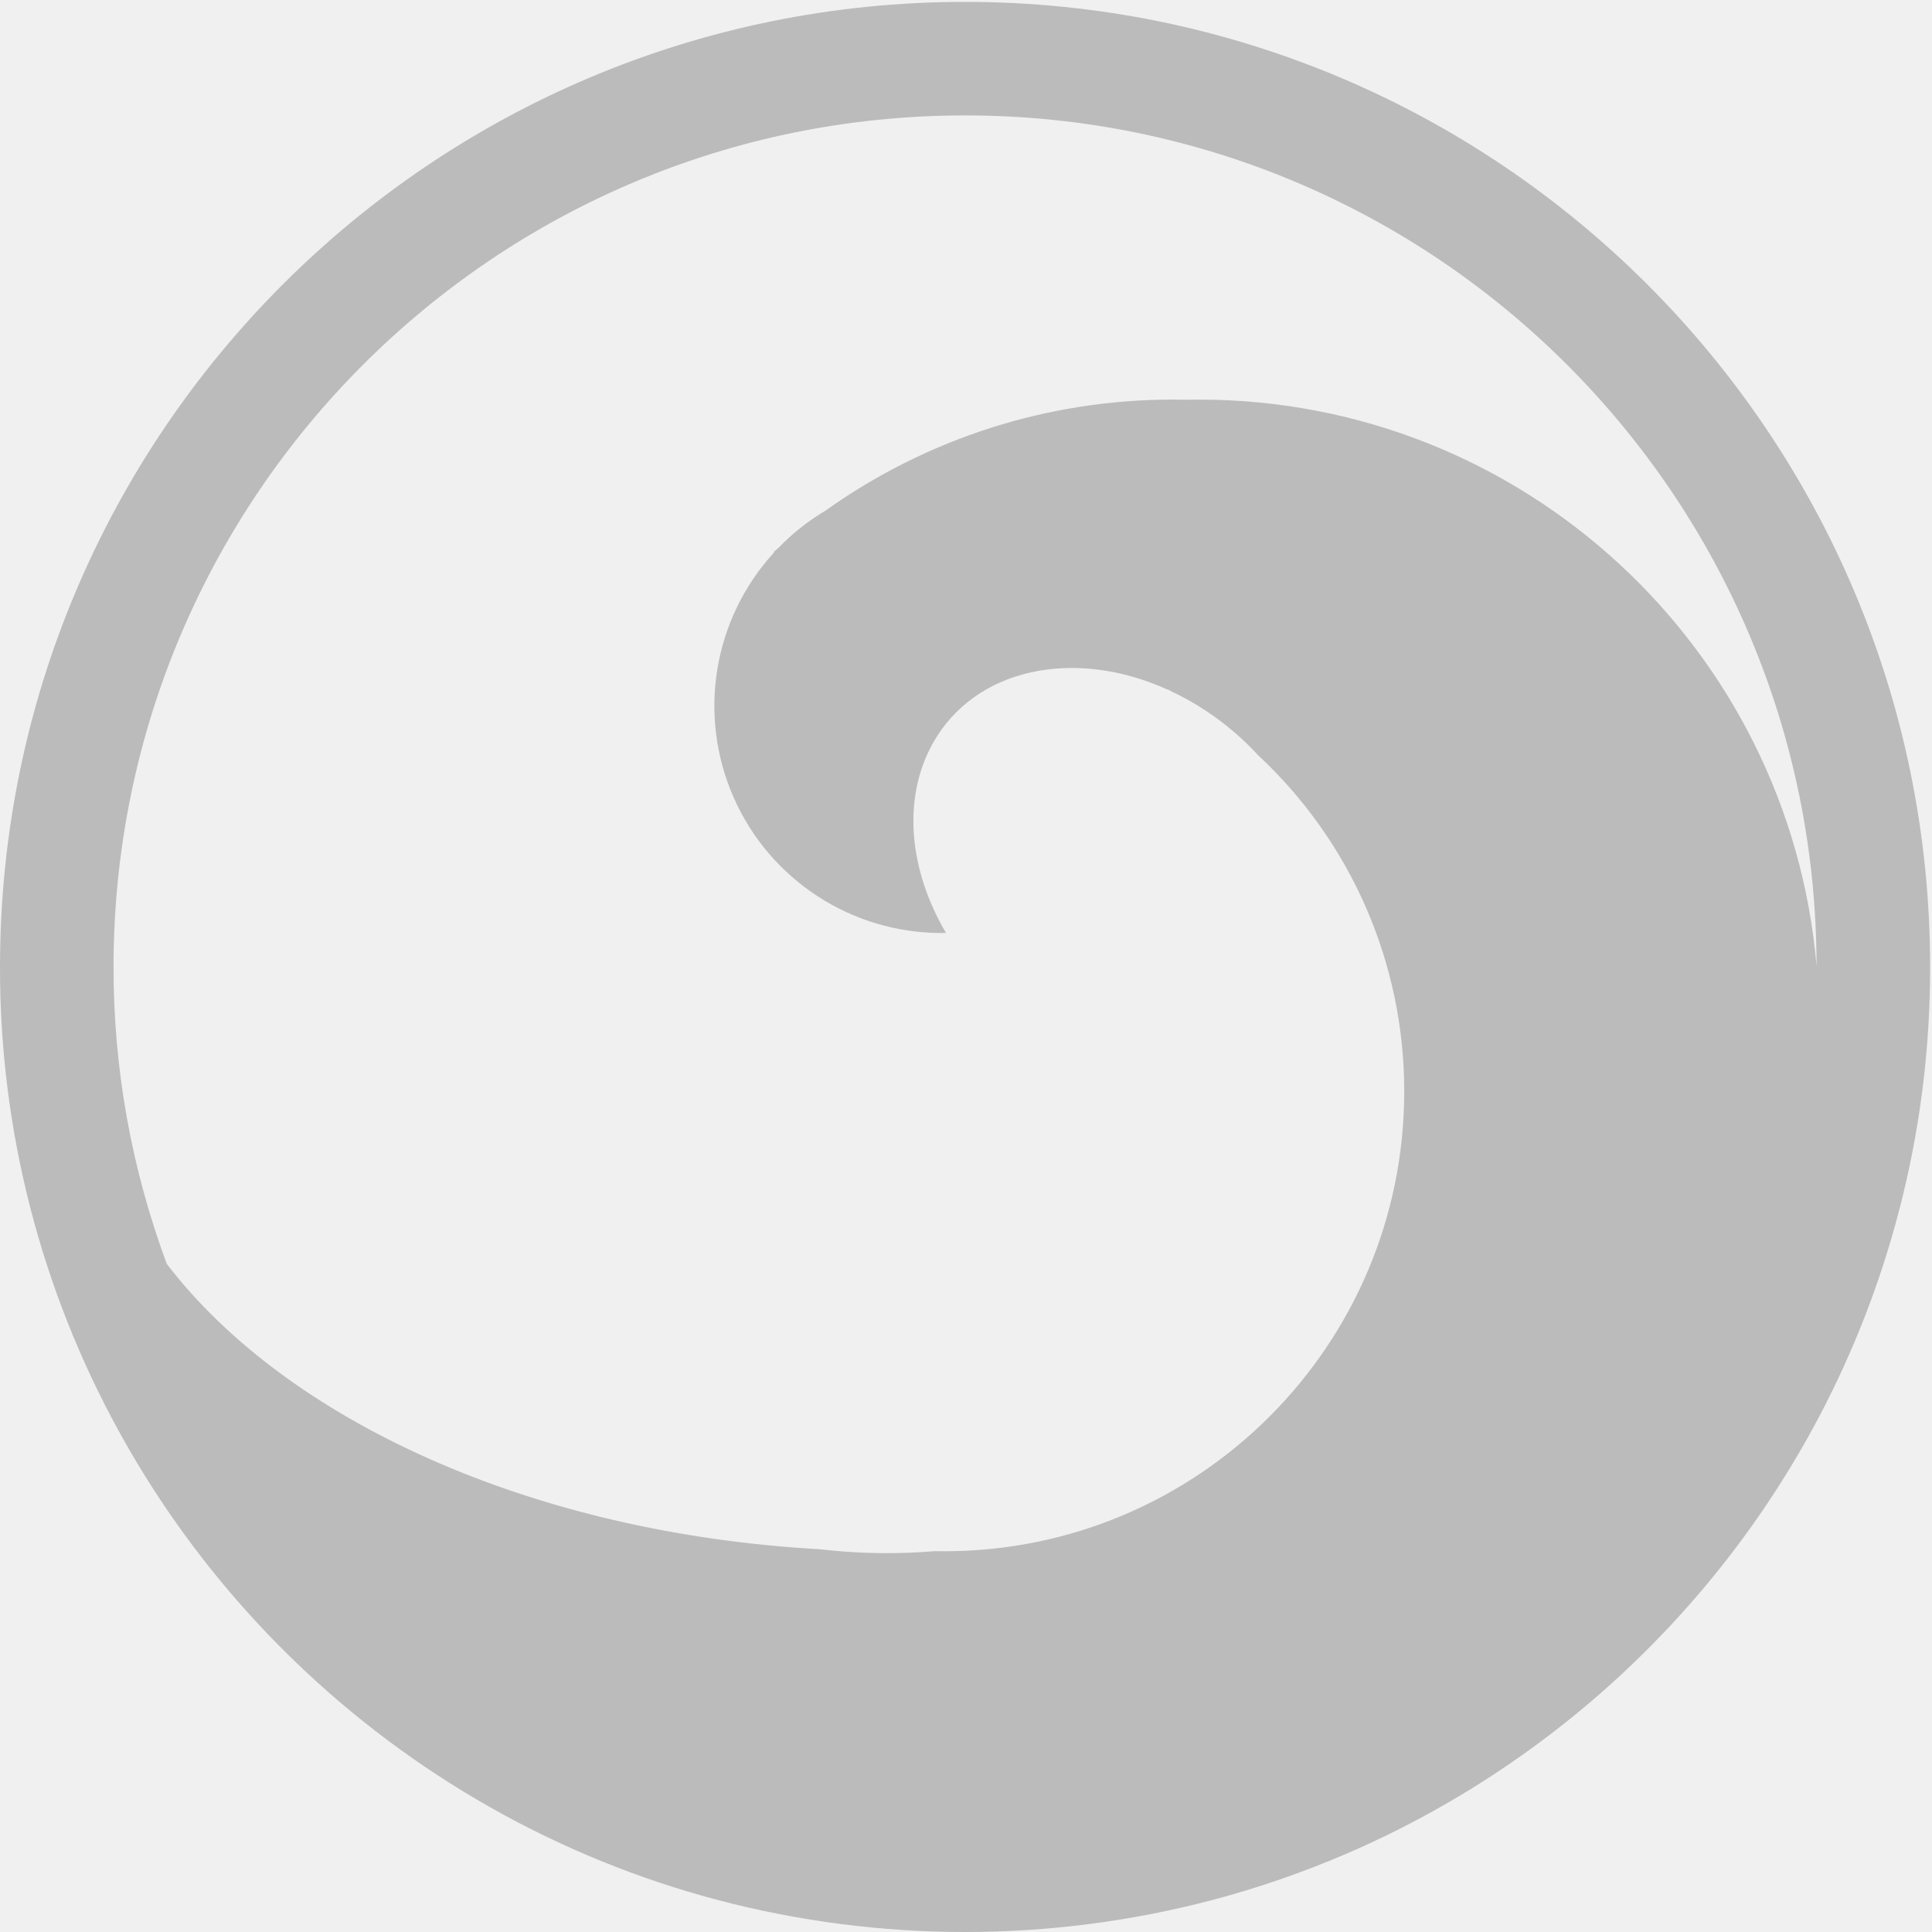
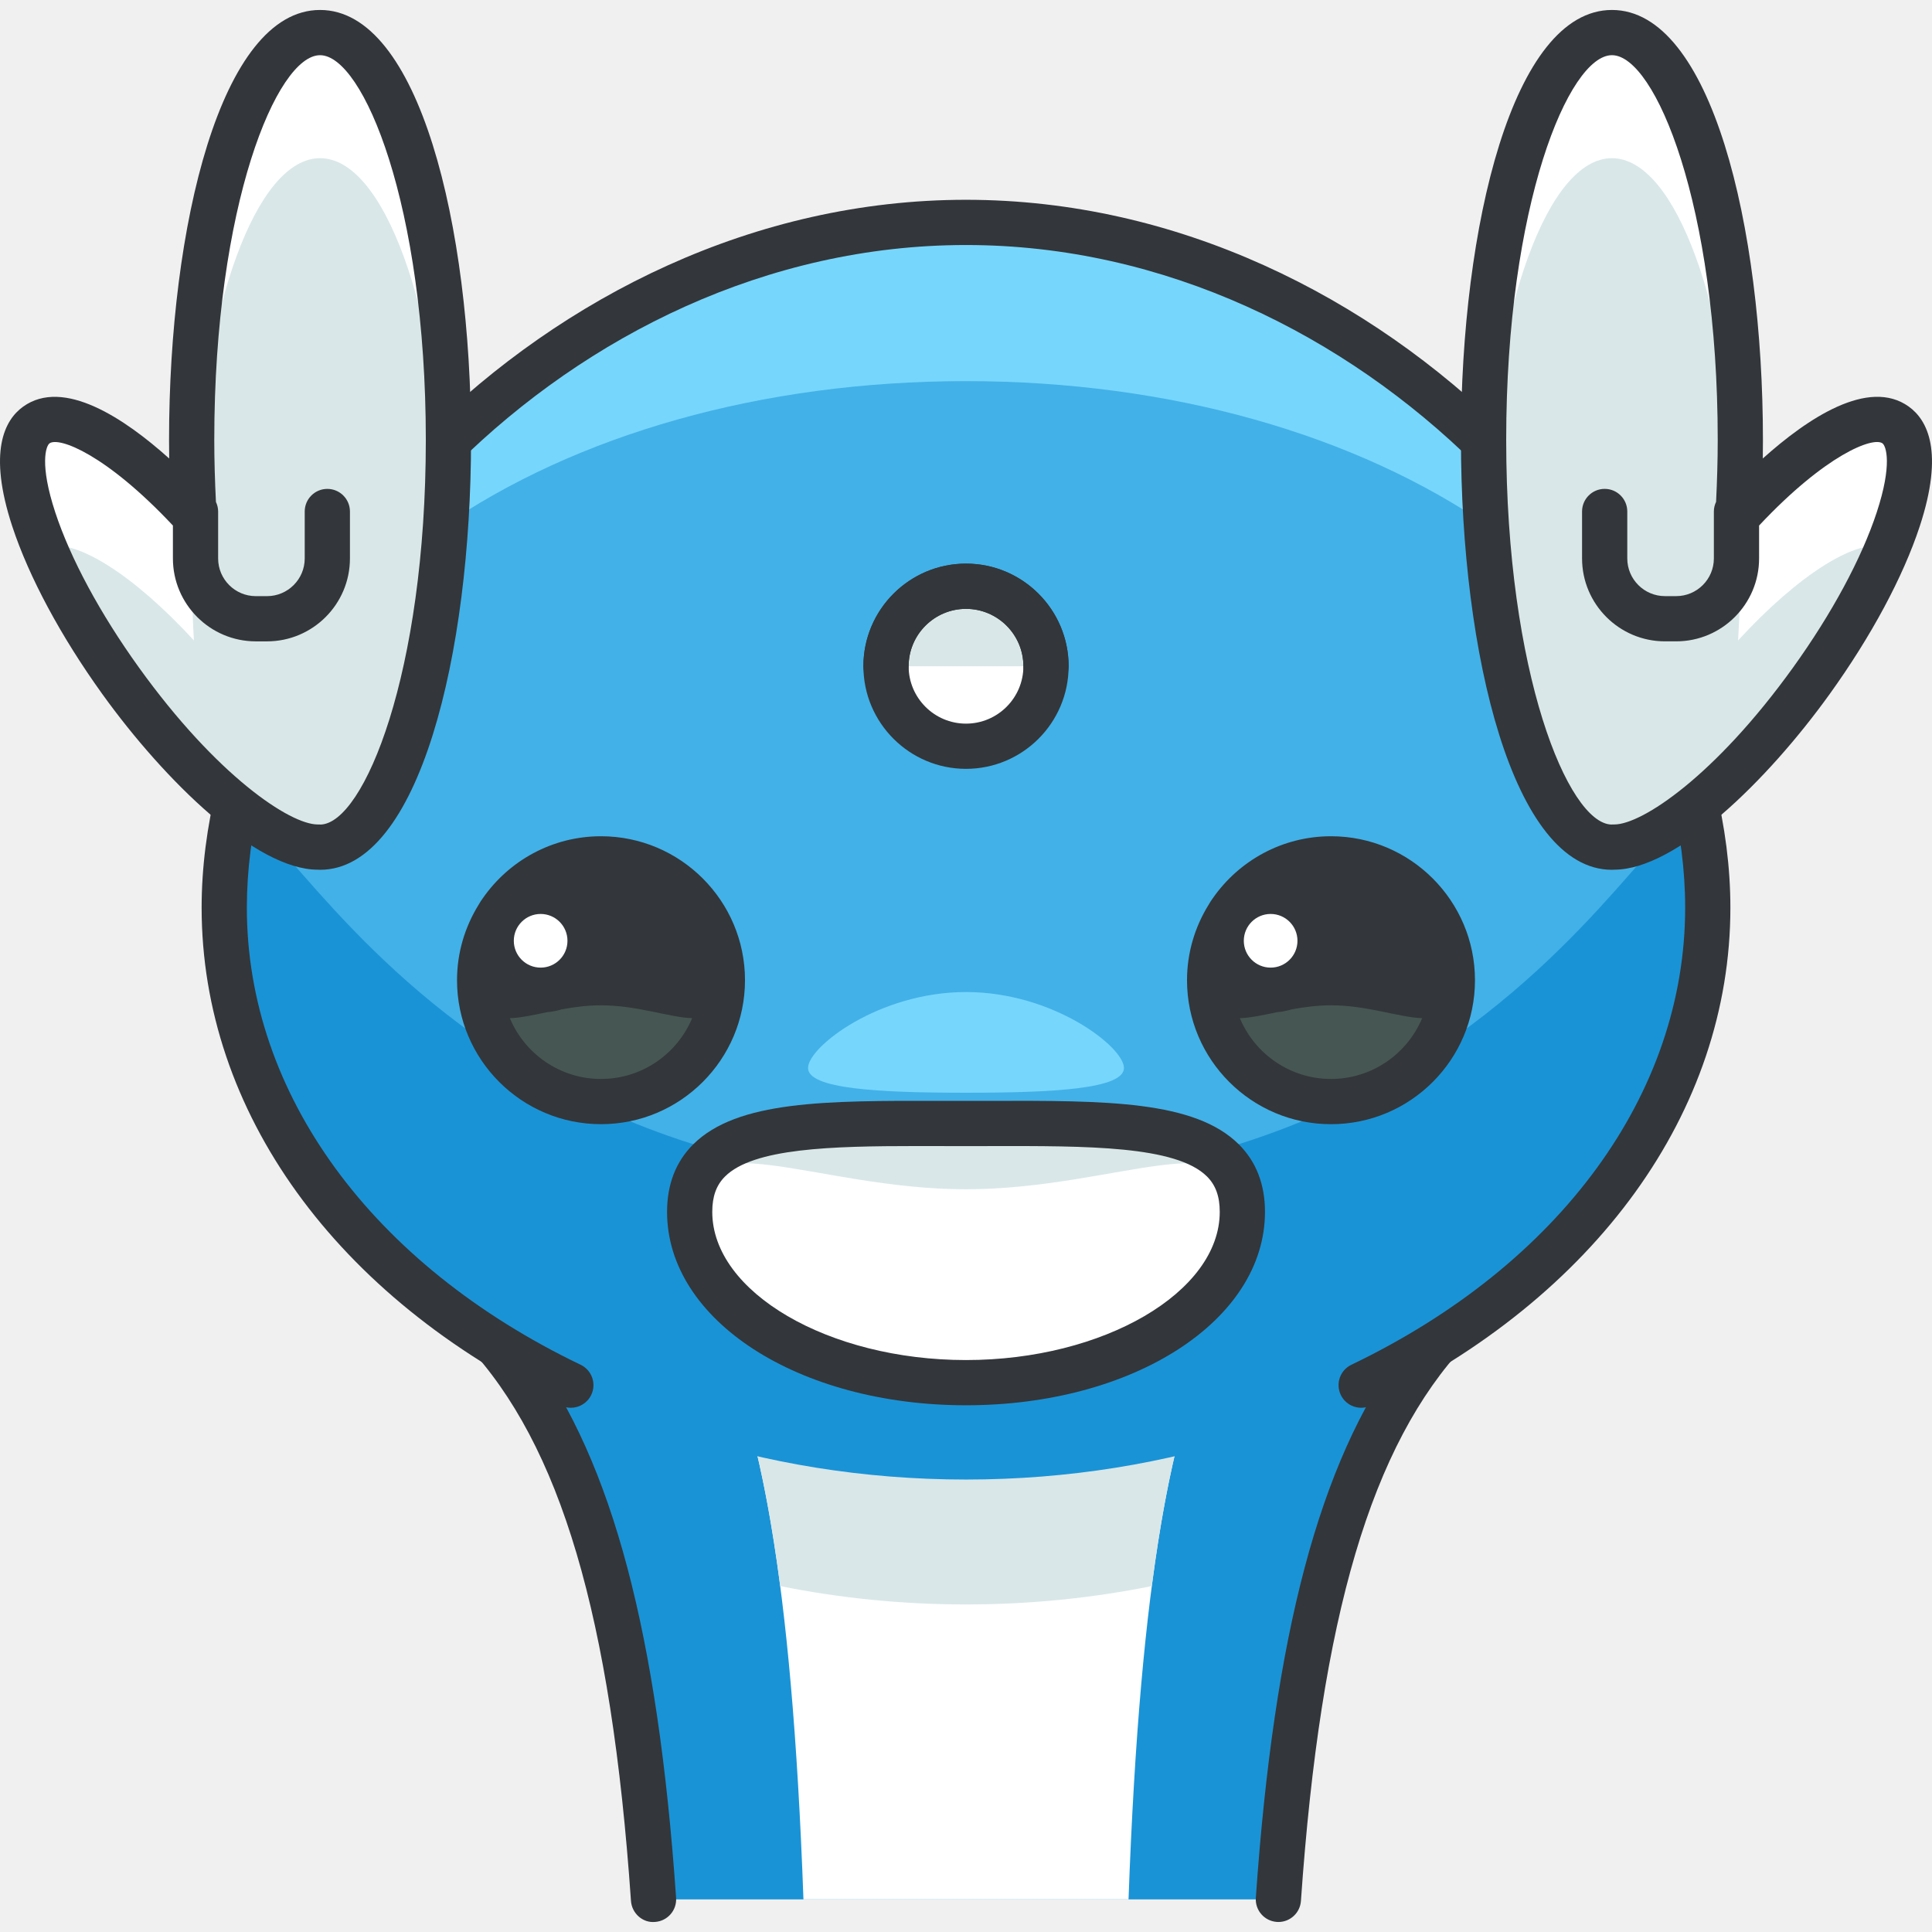
- <svg xmlns="http://www.w3.org/2000/svg" t="1575202564746" class="icon" viewBox="0 0 1024 1024" version="1.1" p-id="11927" width="64" height="64">
-   <defs>
-     <style type="text/css" />
-   </defs>
-   <path d="M967.054 745.335q-1.483 2.897-2.997 5.763c-0.307 0.579-0.62 1.156-0.929 1.734q-1.06 1.987-2.131 3.965c-0.39 0.715-0.786 1.428-1.18 2.141q-0.971 1.762-1.951 3.519c-0.429 0.764-0.863 1.525-1.299 2.286q-0.949 1.671-1.907 3.337-0.677 1.172-1.364 2.339-0.951 1.625-1.913 3.246-0.699 1.177-1.407 2.348-0.967 1.605-1.945 3.203-0.712 1.165-1.432 2.326-0.994 1.598-1.998 3.197-0.718 1.138-1.439 2.274-1.033 1.619-2.079 3.231-0.708 1.099-1.421 2.186-1.092 1.669-2.198 3.328c-0.453 0.679-0.899 1.36-1.358 2.037q-1.199 1.785-2.423 3.558c-0.4 0.584-0.799 1.173-1.199 1.755q-1.468 2.121-2.957 4.224c-0.245 0.346-0.486 0.694-0.73 1.04q-3.769 5.305-7.668 10.51c-0.311 0.415-0.626 0.825-0.938 1.238q-1.474 1.954-2.96 3.896c-0.413 0.536-0.83 1.069-1.246 1.604q-1.355 1.747-2.721 3.486c-0.459 0.581-0.921 1.159-1.383 1.738q-1.322 1.66-2.653 3.31-0.723 0.893-1.453 1.781-1.324 1.618-2.658 3.229-0.737 0.887-1.48 1.77-1.347 1.609-2.709 3.206-0.734 0.862-1.473 1.72-1.399 1.623-2.807 3.235c-0.474 0.541-0.948 1.085-1.425 1.624q-1.475 1.672-2.966 3.331c-0.44 0.49-0.877 0.98-1.318 1.468q-1.611 1.778-3.238 3.542l-1.099 1.199q-1.879 2.024-3.78 4.029c-0.206 0.216-0.408 0.435-0.613 0.65q-6.807 7.158-13.886 14.053l-0.366 0.353q-2.136 2.075-4.296 4.127c-0.28 0.266-0.562 0.529-0.843 0.799q-1.934 1.828-3.885 3.637c-0.352 0.326-0.705 0.648-1.058 0.973q-1.863 1.715-3.742 3.415-0.575 0.518-1.153 1.035-1.855 1.665-3.726 3.313l-1.172 1.027q-1.893 1.654-3.796 3.29l-1.123 0.961q-1.974 1.682-3.964 3.345c-0.331 0.276-0.66 0.553-0.992 0.828q-2.12 1.762-4.262 3.497l-0.735 0.599q-2.398 1.939-4.812 3.85l-0.227 0.181q-13.041 10.29-26.755 19.746l-0.158 0.108q-2.613 1.798-5.252 3.568l-0.471 0.314q-2.498 1.671-5.014 3.313l-0.606 0.394q-2.474 1.608-4.967 3.189l-0.621 0.393q-2.522 1.592-5.064 3.158l-0.525 0.324q-2.646 1.624-5.314 3.218l-0.292 0.175a509.962 509.962 0 0 1-53.521 27.773l-0.106 0.048q-3.023 1.346-6.064 2.654l-0.14 0.049a508.13 508.13 0 0 1-70.641 24.376 514.996 514.996 0 0 1-262.331 0 508.279 508.279 0 0 1-120.743-49.252 513.267 513.267 0 0 1-102.973-76.91l-0.042-0.04q-2.287-2.206-4.548-4.439l-0.06-0.06q-2.26-2.233-4.496-4.496l-0.042-0.042A513.614 513.614 0 0 1 72.63 775.354l-0.035-0.059q-1.641-2.734-3.249-5.495l-0.049-0.084q-1.606-2.757-3.18-5.535l-0.037-0.065q-1.586-2.802-3.139-5.626A509.193 509.193 0 0 1 0.001 512.498C0.001 230.005 229.006 0.999 511.5 0.999s511.499 229.006 511.499 511.499a509.348 509.348 0 0 1-55.945 232.836zM511.5 61.175C262.244 61.175 60.177 263.242 60.177 512.498a450.331 450.331 0 0 0 28.23 157.399c63.386 82.819 193.265 142.76 346.273 151.239a305.601 305.601 0 0 0 35.36 2.058q12.86 0 25.399-1.052 2.53 0.053 5.071 0.053c134.625 0 243.761-109.136 243.761-243.761a243.019 243.019 0 0 0-77.343-178.051A150.571 150.571 0 0 0 639.075 376.671a146.21 146.21 0 0 0-18.304-10.27c-0.578-0.328-1.144-0.674-1.724-0.999 0 0.063 0.007 0.127 0.011 0.191-49.6-22.541-102.488-11.634-124.795 28.648-16.284 29.41-12.288 67.305 7.133 100.214-0.799 0.015-1.583 0.06-2.382 0.06a120.373 120.373 0 0 1-88.813-201.635c-0.01-0.133-0.015-0.268-0.025-0.4 0.799-0.712 1.611-1.406 2.417-2.109A120.813 120.813 0 0 1 437.572 270.613 316.654 316.654 0 0 1 621.892 211.793c2.255 0 4.496 0.039 6.743 0.085 2.248-0.045 4.489-0.085 6.743-0.085 171.932 0 313.007 132.021 327.438 300.214C962.551 262.975 760.594 61.175 511.5 61.175z" fill="#bbbbbb" p-id="11928" />
+ <svg xmlns="http://www.w3.org/2000/svg" version="1.1" id="Layer_1" x="0px" y="0px" viewBox="0 0 128.169 128.169" style="enable-background:new 0 0 128.169 128.169;" xml:space="preserve">
+   <g>
+     <g>
+       <path style="fill:#1A93D6;" d="M84.808,126.005c1.508-21.699,5.67-31.811,11.326-37.834H32.035    c5.658,6.023,9.818,16.135,11.32,37.834H84.808z" />
+     </g>
+     <g>
+       <path style="fill:#FFFFFF;" d="M74.867,126.005c0.784-21.699,2.95-31.811,5.894-37.834h-33.35    c2.943,6.023,5.108,16.135,5.89,37.834H74.867z" />
+     </g>
+     <g>
+       <path style="fill:#D9E7E8;" d="M51.759,105.22c3.939,0.795,8.069,1.219,12.326,1.219s8.387-0.426,12.327-1.219    c1.077-8.275,2.57-13.41,4.349-17.049h-33.35C49.189,91.81,50.683,96.944,51.759,105.22z" />
+     </g>
+     <g>
+       <path style="fill:#33363A;" d="M84.81,127.505c-0.035,0-0.07-0.001-0.105-0.004c-0.827-0.058-1.45-0.773-1.393-1.6    c1.214-17.477,4.218-28.87,9.63-36.23H35.228c5.413,7.359,8.415,18.753,9.624,36.23c0.058,0.826-0.566,1.543-1.393,1.6    c-0.813,0.082-1.543-0.565-1.6-1.393c-1.308-18.881-4.674-30.264-10.918-36.91c-0.409-0.437-0.521-1.074-0.283-1.623    c0.238-0.549,0.778-0.904,1.377-0.904h64.099c0.598,0,1.139,0.355,1.377,0.904c0.237,0.549,0.126,1.187-0.283,1.622    c-6.243,6.648-9.611,18.032-10.924,36.911C86.249,126.899,85.59,127.505,84.81,127.505z" />
+     </g>
+     <g>
+       <g>
+         <path style="fill:#77D6FC;" d="M113.294,60.212c0,20.676-22.032,37.441-49.209,37.441c-27.178,0-49.209-16.766-49.209-37.441     c0-20.68,22.031-45.459,49.209-45.459C91.262,14.753,113.294,39.532,113.294,60.212z" />
+       </g>
+       <g>
+         <path style="fill:#42B1E8;" d="M113.294,60.212c0,20.676-22.032,37.441-49.209,37.441c-27.178,0-49.209-16.766-49.209-37.441     c0-20.68,22.031-34.928,49.209-34.928C91.262,25.284,113.294,39.532,113.294,60.212z" />
+       </g>
+       <g>
+         <path style="fill:#77D6FC;" d="M74.563,70.849c0,1.393-4.691,1.643-10.479,1.643s-10.479-0.25-10.479-1.643     c0-1.395,4.691-5.037,10.479-5.037S74.563,69.454,74.563,70.849z" />
+       </g>
+       <g>
+         <path style="fill:#1A93D6;" d="M113.294,60.212c0,20.676-22.032,37.941-49.209,37.941c-27.178,0-49.209-17.266-49.209-37.941     c0-20.682,6.261,18.34,49.209,18.34C107.032,78.552,113.294,39.53,113.294,60.212z" />
+       </g>
+       <g>
+         <path style="fill:#33363A;" d="M37.868,93.392c-0.218,0-0.438-0.047-0.648-0.147c-14.931-7.171-23.844-19.519-23.844-33.032     c0-21.27,22.619-46.959,50.709-46.959s50.709,25.689,50.709,46.959c0,13.515-8.914,25.862-23.844,33.03     c-0.749,0.358-1.643,0.044-2.002-0.703c-0.358-0.747-0.044-1.644,0.703-2.002c13.865-6.656,22.143-17.993,22.143-30.325     c0-19.911-21.281-43.959-47.709-43.959S16.376,40.301,16.376,60.212c0,12.332,8.277,23.669,22.143,30.327     c0.747,0.359,1.062,1.255,0.703,2.002C38.963,93.078,38.427,93.392,37.868,93.392z" />
+       </g>
+     </g>
+     <g>
+       <path style="fill:#465652;" d="M47.923,65.028c0,4.449-3.605,8.051-8.053,8.051c-4.446,0-8.051-3.602-8.051-8.051    c0-4.447,3.605-8.051,8.051-8.051C44.317,56.977,47.923,60.581,47.923,65.028z" />
+     </g>
+     <g>
+       <circle style="fill:#FFFFFF;" cx="35.867" cy="62.411" r="3.281" />
+     </g>
+     <path style="fill:#33363A;" d="M39.87,55.477c-3.24,0-6.104,1.625-7.831,4.099c-0.111,0.149-0.207,0.305-0.3,0.466   c-0.894,1.453-1.42,3.157-1.42,4.985c0,5.267,4.284,9.551,9.551,9.551c5.268,0,9.553-4.284,9.553-9.551S45.138,55.477,39.87,55.477   z M39.87,71.579c-2.721,0-5.058-1.668-6.046-4.034c0.688-0.018,1.525-0.2,2.468-0.396c0.336-0.03,0.66-0.093,0.972-0.19   c0.818-0.148,1.693-0.267,2.606-0.267c2.413,0,4.572,0.813,6.048,0.853C44.929,69.911,42.592,71.579,39.87,71.579z" />
+     <circle style="fill:#FFFFFF;" cx="35.866" cy="62.412" r="1.78" />
+     <g>
+       <path style="fill:#465652;" d="M96.35,65.028c0,4.449-3.604,8.051-8.051,8.051c-4.447,0-8.052-3.602-8.052-8.051    c0-4.447,3.604-8.051,8.052-8.051C92.745,56.977,96.35,60.581,96.35,65.028z" />
+     </g>
+     <g>
+       <circle style="fill:#FFFFFF;" cx="84.294" cy="62.411" r="3.28" />
+     </g>
+     <path style="fill:#33363A;" d="M88.299,55.477c-3.238,0-6.101,1.623-7.829,4.095c-0.113,0.151-0.211,0.311-0.306,0.475   c-0.893,1.452-1.417,3.155-1.417,4.981c0,5.267,4.285,9.551,9.552,9.551s9.551-4.284,9.551-9.551S93.565,55.477,88.299,55.477z    M88.299,71.579c-2.721,0-5.058-1.668-6.047-4.034c0.688-0.018,1.525-0.2,2.469-0.396c0.335-0.03,0.658-0.093,0.97-0.189   c0.819-0.148,1.694-0.268,2.609-0.268c2.412,0,4.571,0.813,6.046,0.853C93.357,69.911,91.02,71.579,88.299,71.579z" />
+     <circle style="fill:#FFFFFF;" cx="84.294" cy="62.412" r="1.78" />
+     <g>
+       <g>
+         <path style="fill:#D9E7E8;" d="M82.419,80.395c0,6.256-8.209,11.33-18.334,11.33s-18.332-5.074-18.332-11.33     c0-6.258,8.207-5.861,18.332-5.861S82.419,74.138,82.419,80.395z" />
+       </g>
+       <g>
+         <path style="fill:#FFFFFF;" d="M82.419,80.395c0,6.256-8.209,11.33-18.334,11.33s-18.332-5.074-18.332-11.33     c0-6.258,8.207-1.5,18.332-1.5S82.419,74.138,82.419,80.395z" />
+       </g>
+       <g>
+         <path style="fill:#33363A;" d="M64.085,93.226c-11.121,0-19.832-5.636-19.832-12.83c0-1.823,0.581-3.327,1.727-4.471     c2.93-2.924,8.866-2.907,16.398-2.894l1.707,0.003l1.707-0.003c7.526-0.016,13.47-0.03,16.4,2.894     c1.146,1.144,1.727,2.647,1.727,4.471C83.919,87.59,75.207,93.226,64.085,93.226z M60.822,76.029     c-5.692,0-10.844,0.144-12.724,2.02c-0.577,0.575-0.846,1.321-0.846,2.347c0,5.328,7.708,9.83,16.832,9.83     c9.125,0,16.834-4.502,16.834-9.83c0-1.025-0.269-1.771-0.846-2.347c-2.049-2.045-7.984-2.029-14.274-2.018l-1.714,0.003     l-1.714-0.003C61.853,76.03,61.334,76.029,60.822,76.029z" />
+       </g>
+     </g>
+     <g>
+       <path style="fill:#FFFFFF;" d="M21.232,2.161c-4.703,0-8.517,12.098-8.517,27.021c0,1.697,0.053,3.357,0.146,4.969    c-4.359-4.738-8.594-7.291-10.45-5.957c-2.407,1.731,0.094,9.324,5.583,16.959c4.764,6.627,10.208,11.1,13.141,11.041    c0.032,0.002,0.064,0.008,0.097,0.008c4.704,0,8.517-12.098,8.517-27.019C29.749,14.259,25.937,2.161,21.232,2.161z" />
+     </g>
+     <g>
+       <path style="fill:#D9E7E8;" d="M2.932,36.284c1.115,2.693,2.839,5.773,5.064,8.869c4.764,6.627,10.208,11.1,13.141,11.041    c0.032,0.002,0.064,0.008,0.097,0.008c4.257,0,7.784-9.91,8.415-22.853c-0.631-12.945-4.158-22.854-8.415-22.854    c-4.246,0-7.766,9.861-8.409,22.76c0.014,0.297,0.021,0.601,0.039,0.896c-0.025-0.027-0.05-0.053-0.074-0.078    c-0.046,1.127-0.072,2.275-0.072,3.441c0,1.699,0.053,3.359,0.146,4.971C8.868,38.142,4.983,35.645,2.932,36.284z" />
+     </g>
+     <path style="fill:#33363A;" d="M21.232,0.661c-6.576,0-10.017,14.348-10.017,28.521c0,0.409,0.003,0.821,0.009,1.235   c-2.968-2.665-7.01-5.363-9.688-3.441c-1.23,0.885-2.354,2.982-0.719,7.952c1.102,3.345,3.218,7.286,5.96,11.101   c4.187,5.823,10.213,11.663,14.301,11.666c0.054,0.004,0.117,0.007,0.154,0.007c6.576,0,10.017-14.347,10.017-28.52   C31.249,15.009,27.809,0.661,21.232,0.661z M21.279,54.701c-0.021-0.002-0.041-0.003-0.053-0.004   c-0.03-0.002-0.061-0.003-0.091-0.003c-0.019,0-0.038,0.001-0.061,0.001c-1.827,0-6.684-3.213-11.862-10.418   c-2.568-3.571-4.538-7.225-5.546-10.287c-1.054-3.202-0.616-4.408-0.38-4.578c0.632-0.449,3.757,0.734,8.185,5.452v2.184   c0,3.032,2.468,5.5,5.5,5.5h0.744c3.032,0,5.5-2.468,5.5-5.5v-3.115c0-0.828-0.672-1.5-1.5-1.5s-1.5,0.672-1.5,1.5v3.115   c0,1.379-1.121,2.5-2.5,2.5h-0.744c-1.379,0-2.5-1.121-2.5-2.5v-3.115c0-0.228-0.055-0.442-0.146-0.635   c-0.068-1.385-0.11-2.767-0.11-4.115c0-15.579,4.155-25.521,7.017-25.521s7.017,9.942,7.017,25.521   C28.249,44.676,24.139,54.594,21.279,54.701z" />
+     <g>
+       <path style="fill:#FFFFFF;" d="M106.937,2.161c4.703,0,8.517,12.098,8.517,27.021c0,1.697-0.052,3.357-0.146,4.969    c4.358-4.738,8.593-7.291,10.449-5.957c2.407,1.731-0.094,9.324-5.583,16.959c-4.763,6.627-10.208,11.1-13.14,11.041    c-0.033,0.002-0.064,0.008-0.098,0.008c-4.703,0-8.516-12.098-8.516-27.019C98.421,14.259,102.233,2.161,106.937,2.161z" />
+     </g>
+     <g>
+       <path style="fill:#D9E7E8;" d="M125.237,36.284c-1.115,2.693-2.838,5.773-5.063,8.869c-4.763,6.627-10.208,11.1-13.14,11.041    c-0.033,0.002-0.064,0.008-0.098,0.008c-4.256,0-7.783-9.91-8.415-22.853c0.632-12.945,4.159-22.854,8.415-22.854    c4.246,0,7.766,9.861,8.41,22.76c-0.014,0.297-0.022,0.601-0.039,0.896c0.024-0.027,0.049-0.053,0.074-0.078    c0.045,1.127,0.071,2.275,0.071,3.441c0,1.699-0.052,3.359-0.146,4.971C119.302,38.142,123.187,35.645,125.237,36.284z" />
+     </g>
+     <path style="fill:#33363A;" d="M126.632,26.976c-2.675-1.926-6.72,0.776-9.688,3.441c0.006-0.413,0.009-0.825,0.009-1.235   c0-14.174-3.44-28.521-10.017-28.521c-6.575,0-10.016,14.348-10.016,28.521c0,14.173,3.44,28.52,10.016,28.52   c0.021,0,0.088-0.004,0.137-0.007c0.006,0,0.011,0,0.016,0c4.088-0.001,10.117-5.842,14.303-11.666   c2.742-3.814,4.858-7.756,5.96-11.101C128.987,29.959,127.863,27.861,126.632,26.976z M124.502,33.99   c-1.008,3.063-2.978,6.716-5.546,10.288c-5.179,7.205-10.034,10.417-11.861,10.417c-0.011,0-0.021,0-0.03-0.001   c-0.042,0-0.079,0.001-0.118,0.003c-0.011,0-0.033,0.002-0.055,0.004c-2.859-0.104-6.971-10.022-6.971-25.519   c0-15.579,4.155-25.521,7.016-25.521c2.861,0,7.017,9.942,7.017,25.521c0,1.356-0.042,2.736-0.109,4.113   c-0.092,0.194-0.147,0.408-0.147,0.637v3.115c0,1.379-1.121,2.5-2.5,2.5h-0.744c-1.379,0-2.5-1.121-2.5-2.5v-3.115   c0-0.828-0.672-1.5-1.5-1.5s-1.5,0.672-1.5,1.5v3.115c0,3.032,2.468,5.5,5.5,5.5h0.744c3.032,0,5.5-2.468,5.5-5.5v-2.183   c4.428-4.718,7.562-5.901,8.184-5.453C125.118,29.582,125.556,30.788,124.502,33.99z" />
+     <g>
+       <circle style="fill:#FFFFFF;" cx="64.085" cy="44.198" r="5.307" />
+     </g>
+     <g>
+       <path style="fill:#D9E7E8;" d="M58.778,44.198c0-2.93,2.375-5.307,5.307-5.307c2.932,0,5.307,2.377,5.307,5.307" />
+     </g>
+     <g>
+       <path style="fill:#33363A;" d="M64.085,51.005c-3.753,0-6.807-3.054-6.807-6.807s3.054-6.807,6.807-6.807s6.807,3.054,6.807,6.807    S67.838,51.005,64.085,51.005z M64.085,40.392c-2.099,0-3.807,1.708-3.807,3.807s1.708,3.807,3.807,3.807s3.807-1.708,3.807-3.807    S66.184,40.392,64.085,40.392z" />
+     </g>
+     <g>
+       <path style="fill:#33363A;" d="M69.392,45.698c-0.828,0-1.5-0.672-1.5-1.5c0-2.099-1.708-3.807-3.807-3.807    s-3.807,1.708-3.807,3.807c0,0.828-0.672,1.5-1.5,1.5s-1.5-0.672-1.5-1.5c0-3.753,3.054-6.807,6.807-6.807    s6.807,3.054,6.807,6.807C70.892,45.026,70.22,45.698,69.392,45.698z" />
+     </g>
+   </g>
+   <g>
+ </g>
+   <g>
+ </g>
+   <g>
+ </g>
+   <g>
+ </g>
+   <g>
+ </g>
+   <g>
+ </g>
+   <g>
+ </g>
+   <g>
+ </g>
+   <g>
+ </g>
+   <g>
+ </g>
+   <g>
+ </g>
+   <g>
+ </g>
+   <g>
+ </g>
+   <g>
+ </g>
+   <g>
+ </g>
</svg>
